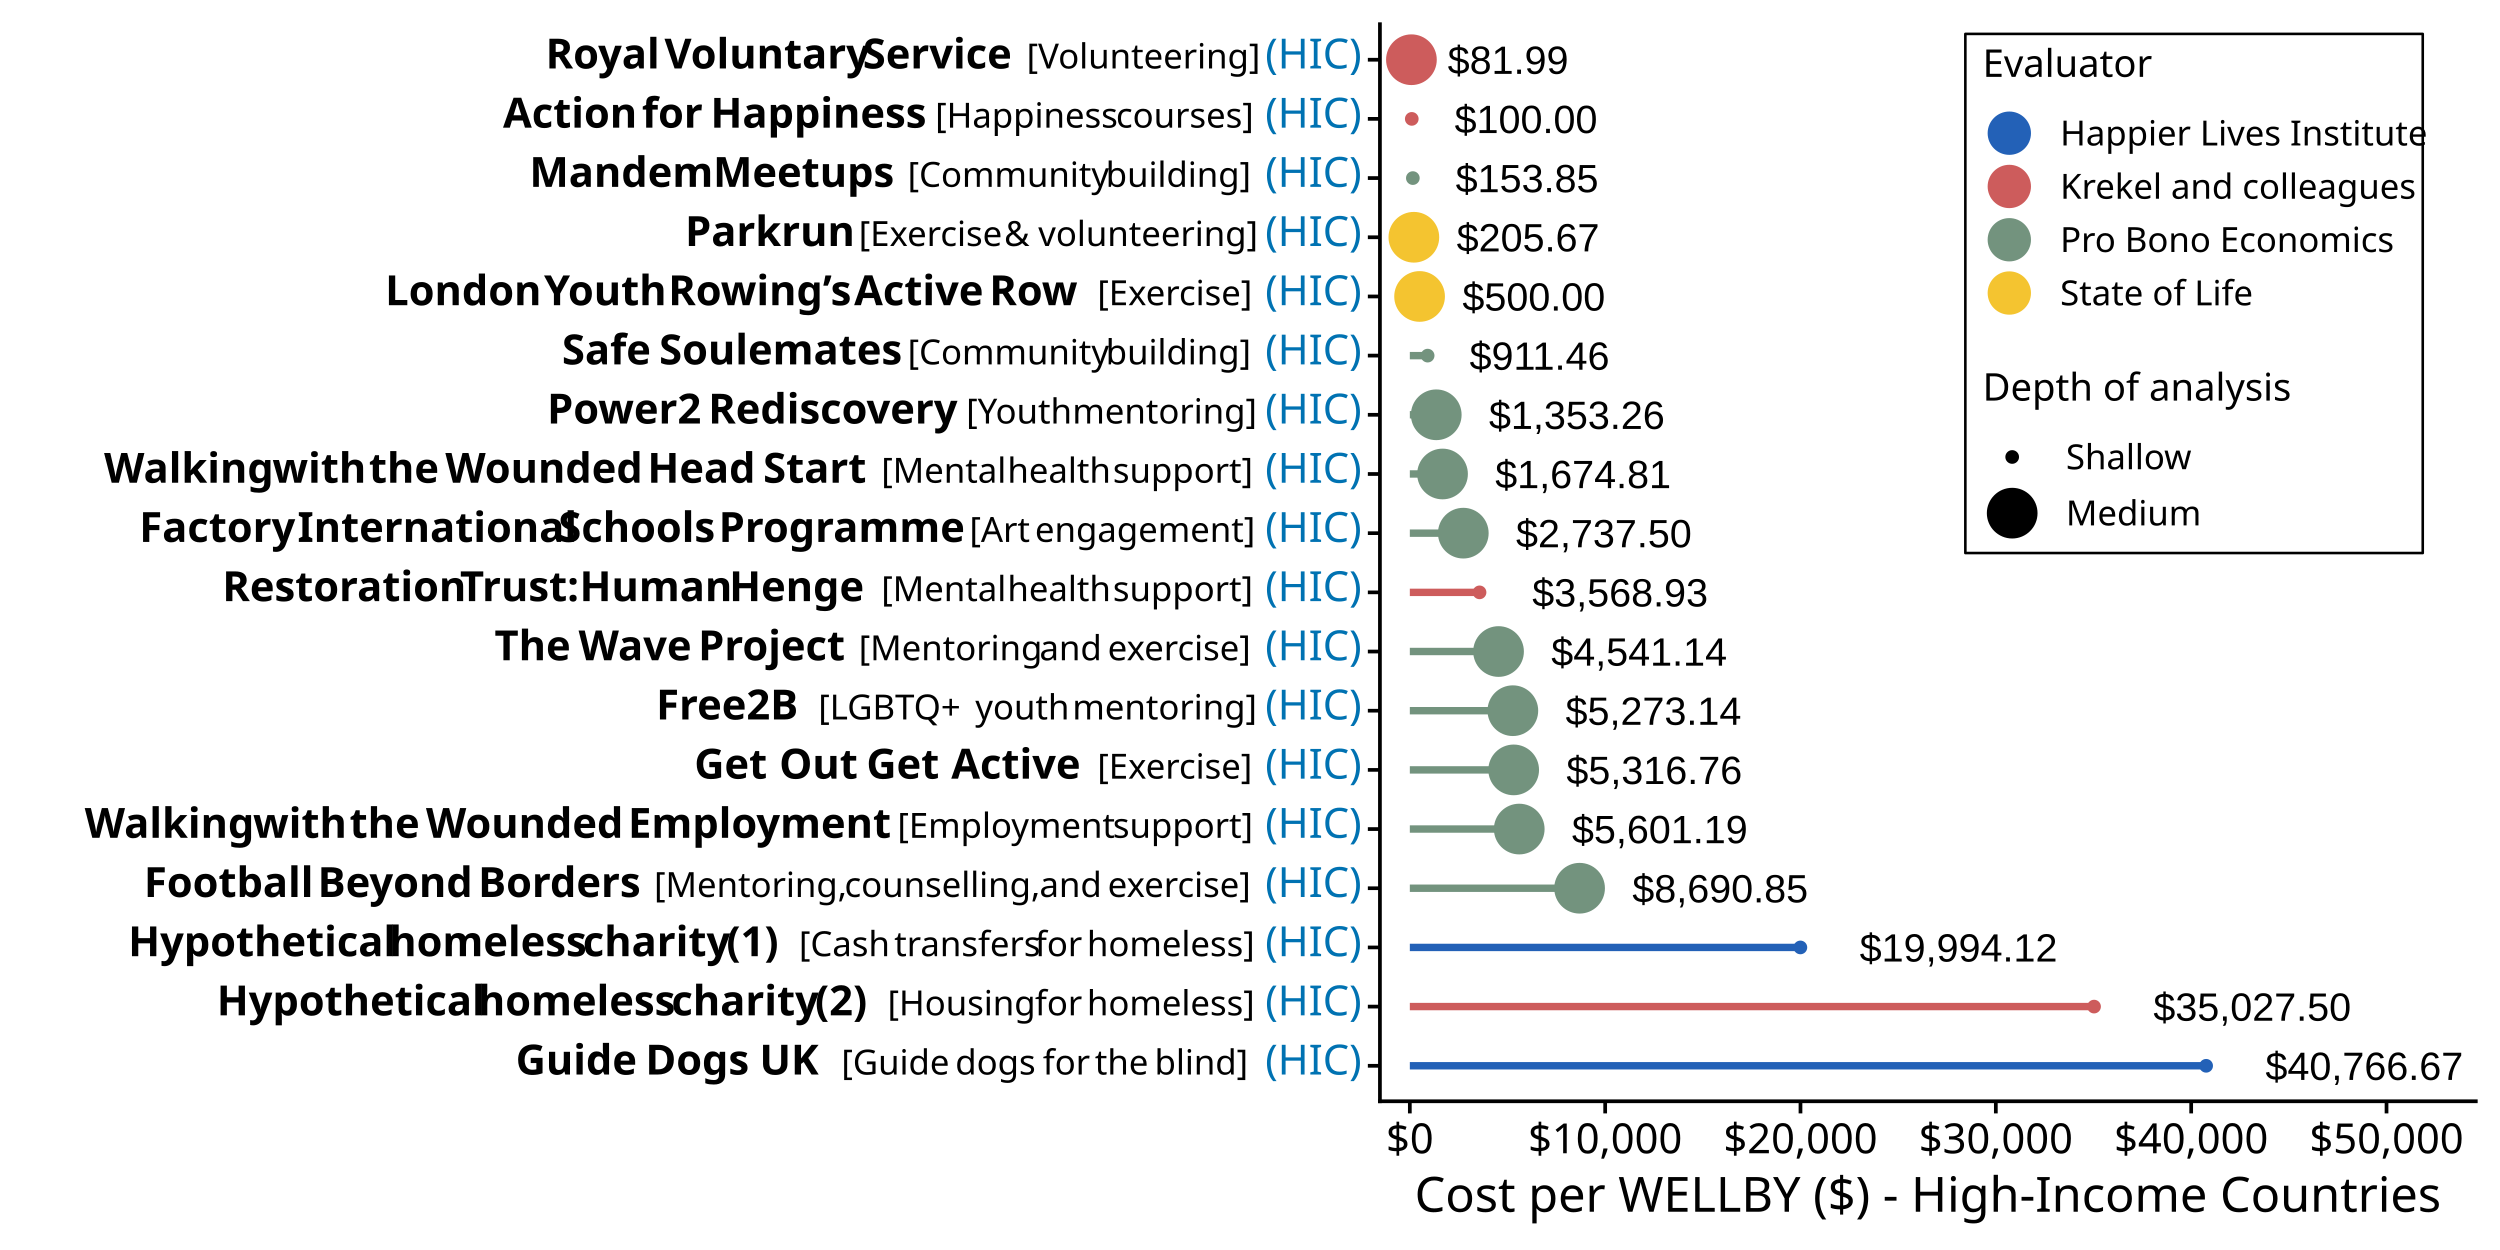
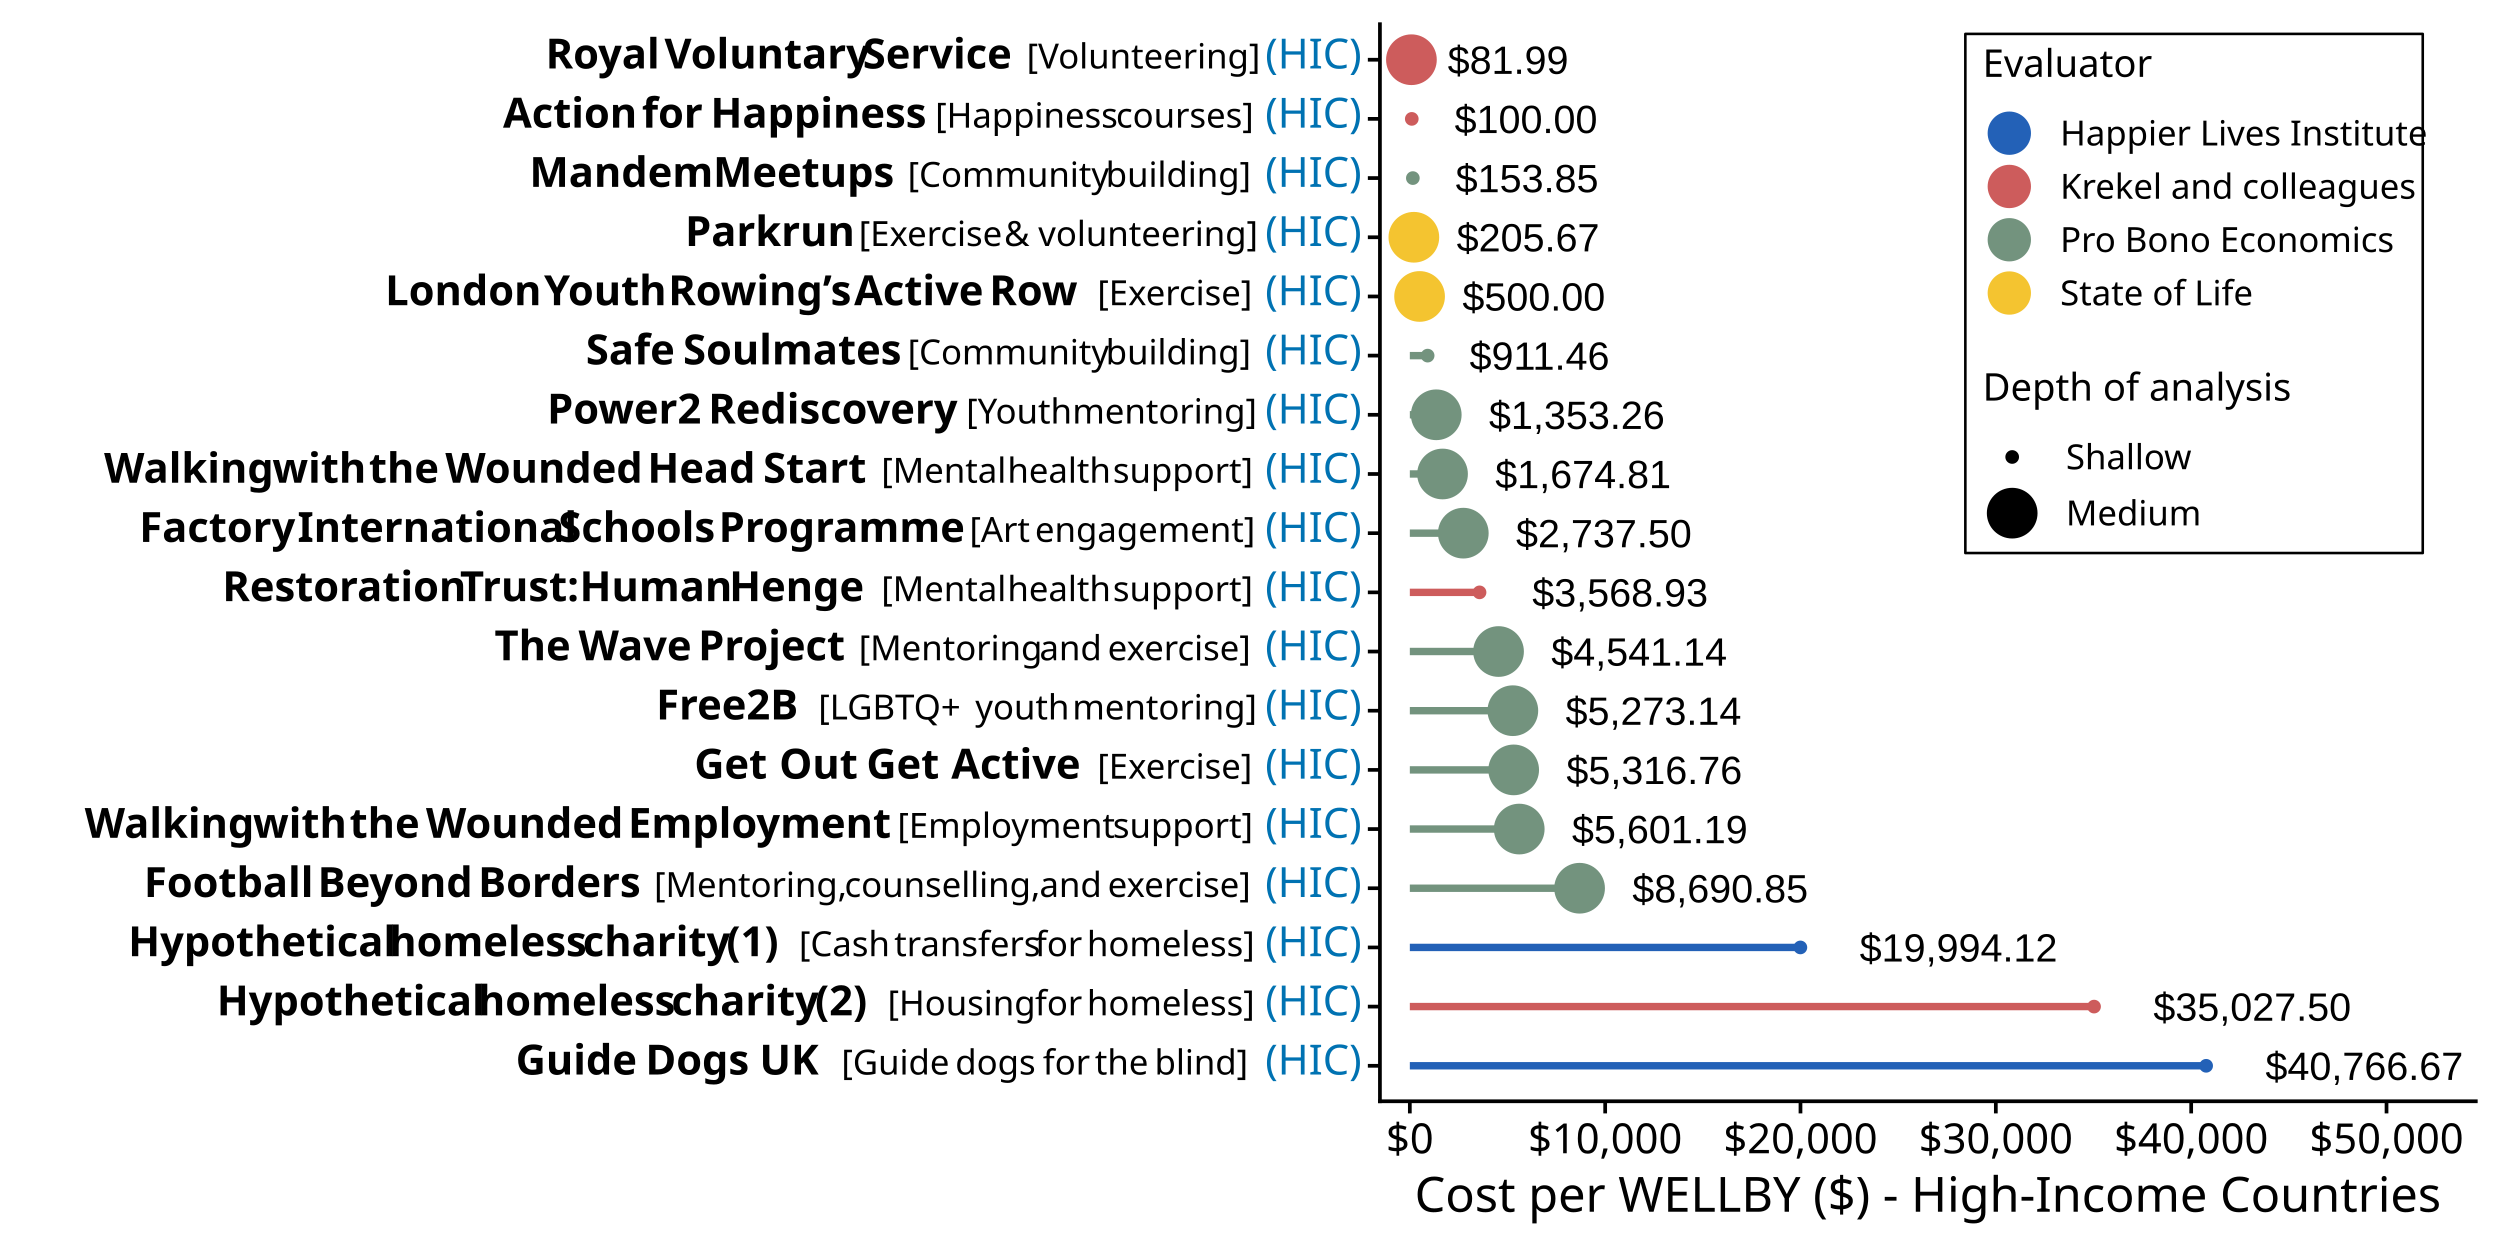
<svg xmlns="http://www.w3.org/2000/svg" width="100%" viewBox="0 0 720.00 360.00">
  <g class="svglite">
    <defs>
      <style type="text/css">
    .svglite line, .svglite polyline, .svglite polygon, .svglite path, .svglite rect, .svglite circle {
      fill: none;
      stroke: #000000;
      stroke-linecap: round;
      stroke-linejoin: round;
      stroke-miterlimit: 10.00;
    }
    .svglite text {
      white-space: pre;
    }
    .svglite g.glyphgroup path {
      fill: inherit;
      stroke: none;
    }
  </style>
    </defs>
    <rect width="100%" height="100%" style="stroke: none; fill: #FFFFFF;" />
    <defs>
      <clipPath id="cpMC4wMHw3MjAuMDB8MC4wMHwzNjAuMDA=">
        <rect x="0.00" y="0.00" width="720.00" height="360.00" />
      </clipPath>
    </defs>
    <g clip-path="url(#cpMC4wMHw3MjAuMDB8MC4wMHwzNjAuMDA=)">
      <rect x="0.00" y="0.00" width="720.00" height="360.00" style="stroke-width: 1.07; stroke: none; fill: #FFFFFF;" />
    </g>
    <defs>
      <clipPath id="cpMzk3LjQyfDcxMy4wM3w2Ljk3fDMxNy4xNw==">
        <rect x="397.42" y="6.97" width="315.60" height="310.20" />
      </clipPath>
    </defs>
    <g clip-path="url(#cpMzk3LjQyfDcxMy4wM3w2Ljk3fDMxNy4xNw==)">
      <rect x="397.42" y="6.97" width="315.60" height="310.20" style="stroke-width: 1.07; stroke: none; fill: #FFFFFF;" />
      <text x="416.93" y="21.27" style="font-size: 11.38px; font-family: &quot;Arial&quot;;" textLength="34.80px" lengthAdjust="spacingAndGlyphs">$81.99</text>
      <text x="418.93" y="38.32" style="font-size: 11.38px; font-family: &quot;Arial&quot;;" textLength="41.12px" lengthAdjust="spacingAndGlyphs">$100.00</text>
      <text x="419.23" y="55.36" style="font-size: 11.38px; font-family: &quot;Arial&quot;;" textLength="41.12px" lengthAdjust="spacingAndGlyphs">$153.85</text>
      <text x="419.52" y="72.40" style="font-size: 11.38px; font-family: &quot;Arial&quot;;" textLength="41.12px" lengthAdjust="spacingAndGlyphs">$205.67</text>
      <text x="421.18" y="89.45" style="font-size: 11.38px; font-family: &quot;Arial&quot;;" textLength="41.12px" lengthAdjust="spacingAndGlyphs">$500.00</text>
      <text x="423.24" y="106.49" style="font-size: 11.38px; font-family: &quot;Arial&quot;;" textLength="40.28px" lengthAdjust="spacingAndGlyphs">$911.46</text>
      <text x="428.83" y="123.54" style="font-size: 11.38px; font-family: &quot;Arial&quot;;" textLength="50.61px" lengthAdjust="spacingAndGlyphs">$1,353.26</text>
      <text x="430.63" y="140.58" style="font-size: 11.38px; font-family: &quot;Arial&quot;;" textLength="50.61px" lengthAdjust="spacingAndGlyphs">$1,674.81</text>
      <text x="436.61" y="157.62" style="font-size: 11.38px; font-family: &quot;Arial&quot;;" textLength="50.61px" lengthAdjust="spacingAndGlyphs">$2,737.50</text>
      <text x="441.29" y="174.67" style="font-size: 11.38px; font-family: &quot;Arial&quot;;" textLength="50.61px" lengthAdjust="spacingAndGlyphs">$3,568.93</text>
      <text x="446.76" y="191.71" style="font-size: 11.38px; font-family: &quot;Arial&quot;;" textLength="50.61px" lengthAdjust="spacingAndGlyphs">$4,541.14</text>
      <text x="450.88" y="208.75" style="font-size: 11.38px; font-family: &quot;Arial&quot;;" textLength="50.61px" lengthAdjust="spacingAndGlyphs">$5,273.14</text>
      <text x="451.12" y="225.80" style="font-size: 11.38px; font-family: &quot;Arial&quot;;" textLength="50.61px" lengthAdjust="spacingAndGlyphs">$5,316.76</text>
      <text x="452.72" y="242.84" style="font-size: 11.38px; font-family: &quot;Arial&quot;;" textLength="50.61px" lengthAdjust="spacingAndGlyphs">$5,601.19</text>
      <text x="470.11" y="259.89" style="font-size: 11.38px; font-family: &quot;Arial&quot;;" textLength="50.61px" lengthAdjust="spacingAndGlyphs">$8,690.85</text>
      <text x="535.59" y="276.93" style="font-size: 11.38px; font-family: &quot;Arial&quot;;" textLength="56.94px" lengthAdjust="spacingAndGlyphs">$19,994.12</text>
      <text x="620.17" y="293.97" style="font-size: 11.38px; font-family: &quot;Arial&quot;;" textLength="56.94px" lengthAdjust="spacingAndGlyphs">$35,027.50</text>
      <text x="652.45" y="311.02" style="font-size: 11.38px; font-family: &quot;Arial&quot;;" textLength="56.94px" lengthAdjust="spacingAndGlyphs">$40,766.67</text>
      <line x1="406.03" y1="17.20" x2="406.49" y2="17.20" style="stroke-width: 2.13; stroke: #CD5C5C; stroke-linecap: butt;" />
      <line x1="406.03" y1="34.24" x2="406.59" y2="34.24" style="stroke-width: 2.13; stroke: #CD5C5C; stroke-linecap: butt;" />
      <line x1="406.03" y1="51.29" x2="406.90" y2="51.29" style="stroke-width: 2.13; stroke: #73937E; stroke-linecap: butt;" />
      <line x1="406.03" y1="68.33" x2="407.19" y2="68.33" style="stroke-width: 2.13; stroke: #F4C430; stroke-linecap: butt;" />
      <line x1="406.03" y1="85.38" x2="408.84" y2="85.38" style="stroke-width: 2.13; stroke: #F4C430; stroke-linecap: butt;" />
      <line x1="406.03" y1="102.42" x2="411.16" y2="102.42" style="stroke-width: 2.13; stroke: #73937E; stroke-linecap: butt;" />
      <line x1="406.03" y1="119.46" x2="413.64" y2="119.46" style="stroke-width: 2.13; stroke: #73937E; stroke-linecap: butt;" />
      <line x1="406.03" y1="136.51" x2="415.45" y2="136.51" style="stroke-width: 2.13; stroke: #73937E; stroke-linecap: butt;" />
      <line x1="406.03" y1="153.55" x2="421.43" y2="153.55" style="stroke-width: 2.13; stroke: #73937E; stroke-linecap: butt;" />
      <line x1="406.03" y1="170.60" x2="426.11" y2="170.60" style="stroke-width: 2.13; stroke: #CD5C5C; stroke-linecap: butt;" />
      <line x1="406.03" y1="187.64" x2="431.58" y2="187.64" style="stroke-width: 2.13; stroke: #73937E; stroke-linecap: butt;" />
      <line x1="406.03" y1="204.68" x2="435.70" y2="204.68" style="stroke-width: 2.13; stroke: #73937E; stroke-linecap: butt;" />
      <line x1="406.03" y1="221.73" x2="435.94" y2="221.73" style="stroke-width: 2.13; stroke: #73937E; stroke-linecap: butt;" />
      <line x1="406.03" y1="238.77" x2="437.54" y2="238.77" style="stroke-width: 2.13; stroke: #73937E; stroke-linecap: butt;" />
      <line x1="406.03" y1="255.81" x2="454.92" y2="255.81" style="stroke-width: 2.13; stroke: #73937E; stroke-linecap: butt;" />
      <line x1="406.03" y1="272.86" x2="518.51" y2="272.86" style="stroke-width: 2.13; stroke: #2361B7; stroke-linecap: butt;" />
      <line x1="406.03" y1="289.90" x2="603.09" y2="289.90" style="stroke-width: 2.13; stroke: #CD5C5C; stroke-linecap: butt;" />
      <line x1="406.03" y1="306.95" x2="635.37" y2="306.95" style="stroke-width: 2.13; stroke: #2361B7; stroke-linecap: butt;" />
      <circle cx="406.49" cy="17.20" r="6.85" style="stroke-width: 0.90; stroke: #CD5C5C; fill: #CD5C5C;" />
      <circle cx="406.59" cy="34.24" r="1.52" style="stroke-width: 0.90; stroke: #CD5C5C; fill: #CD5C5C;" />
      <circle cx="406.90" cy="51.29" r="1.52" style="stroke-width: 0.90; stroke: #73937E; fill: #73937E;" />
      <circle cx="407.19" cy="68.33" r="6.85" style="stroke-width: 0.90; stroke: #F4C430; fill: #F4C430;" />
      <circle cx="408.84" cy="85.38" r="6.85" style="stroke-width: 0.90; stroke: #F4C430; fill: #F4C430;" />
      <circle cx="411.16" cy="102.42" r="1.52" style="stroke-width: 0.90; stroke: #73937E; fill: #73937E;" />
      <circle cx="413.64" cy="119.46" r="6.85" style="stroke-width: 0.90; stroke: #73937E; fill: #73937E;" />
      <circle cx="415.45" cy="136.51" r="6.85" style="stroke-width: 0.90; stroke: #73937E; fill: #73937E;" />
      <circle cx="421.43" cy="153.55" r="6.85" style="stroke-width: 0.90; stroke: #73937E; fill: #73937E;" />
      <circle cx="426.11" cy="170.60" r="1.52" style="stroke-width: 0.90; stroke: #CD5C5C; fill: #CD5C5C;" />
      <circle cx="431.58" cy="187.64" r="6.85" style="stroke-width: 0.90; stroke: #73937E; fill: #73937E;" />
      <circle cx="435.70" cy="204.68" r="6.85" style="stroke-width: 0.90; stroke: #73937E; fill: #73937E;" />
      <circle cx="435.94" cy="221.73" r="6.85" style="stroke-width: 0.90; stroke: #73937E; fill: #73937E;" />
      <circle cx="437.54" cy="238.77" r="6.85" style="stroke-width: 0.90; stroke: #73937E; fill: #73937E;" />
      <circle cx="454.92" cy="255.81" r="6.85" style="stroke-width: 0.90; stroke: #73937E; fill: #73937E;" />
      <circle cx="518.51" cy="272.86" r="1.52" style="stroke-width: 0.90; stroke: #2361B7; fill: #2361B7;" />
      <circle cx="603.09" cy="289.90" r="1.52" style="stroke-width: 0.90; stroke: #CD5C5C; fill: #CD5C5C;" />
      <circle cx="635.37" cy="306.95" r="1.52" style="stroke-width: 0.90; stroke: #2361B7; fill: #2361B7;" />
    </g>
    <g clip-path="url(#cpMC4wMHw3MjAuMDB8MC4wMHwzNjAuMDA=)">
      <polyline points="397.42,317.17 397.42,6.97 " style="stroke-width: 1.07; stroke-linecap: square;" />
      <text x="148.52" y="309.47" style="font-size: 12.00px; font-weight: 900; font-family: &quot;Avenir&quot;;" textLength="33.81px" lengthAdjust="spacingAndGlyphs">Guide</text>
      <text x="185.88" y="309.47" style="font-size: 12.00px; font-weight: 900; font-family: &quot;Avenir&quot;;" textLength="29.31px" lengthAdjust="spacingAndGlyphs">Dogs</text>
      <text x="218.74" y="309.47" style="font-size: 12.00px; font-weight: 900; font-family: &quot;Avenir&quot;;" textLength="16.89px" lengthAdjust="spacingAndGlyphs">UK</text>
      <text x="242.32" y="309.47" style="font-size: 10.00px; font-family: &quot;Avenir&quot;;" textLength="30.02px" lengthAdjust="spacingAndGlyphs">[Guide</text>
      <text x="275.12" y="309.47" style="font-size: 10.00px; font-family: &quot;Avenir&quot;;" textLength="22.42px" lengthAdjust="spacingAndGlyphs">dogs</text>
      <text x="300.32" y="309.47" style="font-size: 10.00px; font-family: &quot;Avenir&quot;;" textLength="12.20px" lengthAdjust="spacingAndGlyphs">for</text>
      <text x="315.31" y="309.47" style="font-size: 10.00px; font-family: &quot;Avenir&quot;;" textLength="14.44px" lengthAdjust="spacingAndGlyphs">the</text>
      <text x="332.52" y="309.47" style="font-size: 10.00px; font-family: &quot;Avenir&quot;;" textLength="25.19px" lengthAdjust="spacingAndGlyphs">blind]</text>
      <text x="364.40" y="309.47" style="font-size: 12.00px;fill: #0072B2; font-family: &quot;Avenir&quot;;" textLength="26.55px" lengthAdjust="spacingAndGlyphs">(HIC)</text>
      <text x="62.45" y="292.42" style="font-size: 12.00px; font-weight: 900; font-family: &quot;Avenir&quot;;" textLength="71.62px" lengthAdjust="spacingAndGlyphs">Hypothetical</text>
      <text x="137.62" y="292.42" style="font-size: 12.00px; font-weight: 900; font-family: &quot;Avenir&quot;;" textLength="52.20px" lengthAdjust="spacingAndGlyphs">homeless</text>
      <text x="193.37" y="292.42" style="font-size: 12.00px; font-weight: 900; font-family: &quot;Avenir&quot;;" textLength="37.81px" lengthAdjust="spacingAndGlyphs">charity</text>
      <text x="234.73" y="292.42" style="font-size: 12.00px; font-weight: 900; font-family: &quot;Avenir&quot;;" textLength="14.20px" lengthAdjust="spacingAndGlyphs">(2)</text>
      <text x="255.62" y="292.42" style="font-size: 10.00px; font-family: &quot;Avenir&quot;;" textLength="39.66px" lengthAdjust="spacingAndGlyphs">[Housing</text>
      <text x="298.06" y="292.42" style="font-size: 10.00px; font-family: &quot;Avenir&quot;;" textLength="12.20px" lengthAdjust="spacingAndGlyphs">for</text>
      <text x="313.04" y="292.42" style="font-size: 10.00px; font-family: &quot;Avenir&quot;;" textLength="44.67px" lengthAdjust="spacingAndGlyphs">homeless]</text>
      <text x="364.40" y="292.42" style="font-size: 12.00px;fill: #0072B2; font-family: &quot;Avenir&quot;;" textLength="26.55px" lengthAdjust="spacingAndGlyphs">(HIC)</text>
      <text x="36.93" y="275.38" style="font-size: 12.00px; font-weight: 900; font-family: &quot;Avenir&quot;;" textLength="71.62px" lengthAdjust="spacingAndGlyphs">Hypothetical</text>
      <text x="112.10" y="275.38" style="font-size: 12.00px; font-weight: 900; font-family: &quot;Avenir&quot;;" textLength="52.20px" lengthAdjust="spacingAndGlyphs">homeless</text>
      <text x="167.85" y="275.38" style="font-size: 12.00px; font-weight: 900; font-family: &quot;Avenir&quot;;" textLength="37.81px" lengthAdjust="spacingAndGlyphs">charity</text>
      <text x="209.21" y="275.38" style="font-size: 12.00px; font-weight: 900; font-family: &quot;Avenir&quot;;" textLength="14.20px" lengthAdjust="spacingAndGlyphs">(1)</text>
      <text x="230.10" y="275.38" style="font-size: 10.00px; font-family: &quot;Avenir&quot;;" textLength="24.66px" lengthAdjust="spacingAndGlyphs">[Cash</text>
      <text x="257.54" y="275.38" style="font-size: 10.00px; font-family: &quot;Avenir&quot;;" textLength="37.73px" lengthAdjust="spacingAndGlyphs">transfers</text>
      <text x="298.06" y="275.38" style="font-size: 10.00px; font-family: &quot;Avenir&quot;;" textLength="12.20px" lengthAdjust="spacingAndGlyphs">for</text>
      <text x="313.04" y="275.38" style="font-size: 10.00px; font-family: &quot;Avenir&quot;;" textLength="44.67px" lengthAdjust="spacingAndGlyphs">homeless]</text>
      <text x="364.40" y="275.38" style="font-size: 12.00px;fill: #0072B2; font-family: &quot;Avenir&quot;;" textLength="26.55px" lengthAdjust="spacingAndGlyphs">(HIC)</text>
      <text x="41.46" y="258.33" style="font-size: 12.00px; font-weight: 900; font-family: &quot;Avenir&quot;;" textLength="46.47px" lengthAdjust="spacingAndGlyphs">Football</text>
      <text x="91.48" y="258.33" style="font-size: 12.00px; font-weight: 900; font-family: &quot;Avenir&quot;;" textLength="42.67px" lengthAdjust="spacingAndGlyphs">Beyond</text>
      <text x="137.70" y="258.33" style="font-size: 12.00px; font-weight: 900; font-family: &quot;Avenir&quot;;" textLength="44.00px" lengthAdjust="spacingAndGlyphs">Borders</text>
      <text x="188.38" y="258.33" style="font-size: 10.00px; font-family: &quot;Avenir&quot;;" textLength="52.05px" lengthAdjust="spacingAndGlyphs">[Mentoring,</text>
      <text x="243.21" y="258.33" style="font-size: 10.00px; font-family: &quot;Avenir&quot;;" textLength="53.38px" lengthAdjust="spacingAndGlyphs">counselling,</text>
      <text x="299.37" y="258.33" style="font-size: 10.00px; font-family: &quot;Avenir&quot;;" textLength="16.86px" lengthAdjust="spacingAndGlyphs">and</text>
      <text x="319.01" y="258.33" style="font-size: 10.00px; font-family: &quot;Avenir&quot;;" textLength="38.70px" lengthAdjust="spacingAndGlyphs">exercise]</text>
      <text x="364.40" y="258.33" style="font-size: 12.00px;fill: #0072B2; font-family: &quot;Avenir&quot;;" textLength="26.55px" lengthAdjust="spacingAndGlyphs">(HIC)</text>
      <text x="24.40" y="241.29" style="font-size: 12.00px; font-weight: 900; font-family: &quot;Avenir&quot;;" textLength="44.92px" lengthAdjust="spacingAndGlyphs">Walking</text>
      <text x="72.87" y="241.29" style="font-size: 12.00px; font-weight: 900; font-family: &quot;Avenir&quot;;" textLength="24.25px" lengthAdjust="spacingAndGlyphs">with</text>
      <text x="100.67" y="241.29" style="font-size: 12.00px; font-weight: 900; font-family: &quot;Avenir&quot;;" textLength="18.47px" lengthAdjust="spacingAndGlyphs">the</text>
      <text x="122.68" y="241.29" style="font-size: 12.00px; font-weight: 900; font-family: &quot;Avenir&quot;;" textLength="54.66px" lengthAdjust="spacingAndGlyphs">Wounded</text>
      <text x="180.88" y="241.29" style="font-size: 12.00px; font-weight: 900; font-family: &quot;Avenir&quot;;" textLength="70.89px" lengthAdjust="spacingAndGlyphs">Employment</text>
      <text x="258.46" y="241.29" style="font-size: 10.00px; font-family: &quot;Avenir&quot;;" textLength="59.27px" lengthAdjust="spacingAndGlyphs">[Employment</text>
      <text x="320.51" y="241.29" style="font-size: 10.00px; font-family: &quot;Avenir&quot;;" textLength="37.20px" lengthAdjust="spacingAndGlyphs">support]</text>
      <text x="364.40" y="241.29" style="font-size: 12.00px;fill: #0072B2; font-family: &quot;Avenir&quot;;" textLength="26.55px" lengthAdjust="spacingAndGlyphs">(HIC)</text>
      <text x="199.95" y="224.25" style="font-size: 12.00px; font-weight: 900; font-family: &quot;Avenir&quot;;" textLength="20.91px" lengthAdjust="spacingAndGlyphs">Get</text>
      <text x="224.40" y="224.25" style="font-size: 12.00px; font-weight: 900; font-family: &quot;Avenir&quot;;" textLength="21.56px" lengthAdjust="spacingAndGlyphs">Out</text>
      <text x="249.51" y="224.25" style="font-size: 12.00px; font-weight: 900; font-family: &quot;Avenir&quot;;" textLength="20.91px" lengthAdjust="spacingAndGlyphs">Get</text>
      <text x="273.96" y="224.25" style="font-size: 12.00px; font-weight: 900; font-family: &quot;Avenir&quot;;" textLength="35.39px" lengthAdjust="spacingAndGlyphs">Active</text>
      <text x="316.04" y="224.25" style="font-size: 10.00px; font-family: &quot;Avenir&quot;;" textLength="41.67px" lengthAdjust="spacingAndGlyphs">[Exercise]</text>
      <text x="364.40" y="224.25" style="font-size: 12.00px;fill: #0072B2; font-family: &quot;Avenir&quot;;" textLength="26.55px" lengthAdjust="spacingAndGlyphs">(HIC)</text>
      <text x="188.98" y="207.20" style="font-size: 12.00px; font-weight: 900; font-family: &quot;Avenir&quot;;" textLength="40.02px" lengthAdjust="spacingAndGlyphs">Free2B</text>
      <text x="235.68" y="207.20" style="font-size: 10.00px; font-family: &quot;Avenir&quot;;" textLength="42.41px" lengthAdjust="spacingAndGlyphs">[LGBTQ+</text>
      <text x="280.87" y="207.20" style="font-size: 10.00px; font-family: &quot;Avenir&quot;;" textLength="25.19px" lengthAdjust="spacingAndGlyphs">youth</text>
      <text x="308.84" y="207.20" style="font-size: 10.00px; font-family: &quot;Avenir&quot;;" textLength="48.88px" lengthAdjust="spacingAndGlyphs">mentoring]</text>
      <text x="364.40" y="207.20" style="font-size: 12.00px;fill: #0072B2; font-family: &quot;Avenir&quot;;" textLength="26.55px" lengthAdjust="spacingAndGlyphs">(HIC)</text>
      <text x="142.42" y="190.16" style="font-size: 12.00px; font-weight: 900; font-family: &quot;Avenir&quot;;" textLength="20.67px" lengthAdjust="spacingAndGlyphs">The</text>
      <text x="166.63" y="190.16" style="font-size: 12.00px; font-weight: 900; font-family: &quot;Avenir&quot;;" textLength="30.89px" lengthAdjust="spacingAndGlyphs">Wave</text>
      <text x="201.07" y="190.16" style="font-size: 12.00px; font-weight: 900; font-family: &quot;Avenir&quot;;" textLength="39.56px" lengthAdjust="spacingAndGlyphs">Project</text>
      <text x="247.32" y="190.16" style="font-size: 10.00px; font-family: &quot;Avenir&quot;;" textLength="49.27px" lengthAdjust="spacingAndGlyphs">[Mentoring</text>
      <text x="299.37" y="190.16" style="font-size: 10.00px; font-family: &quot;Avenir&quot;;" textLength="16.86px" lengthAdjust="spacingAndGlyphs">and</text>
      <text x="319.01" y="190.16" style="font-size: 10.00px; font-family: &quot;Avenir&quot;;" textLength="38.70px" lengthAdjust="spacingAndGlyphs">exercise]</text>
      <text x="364.40" y="190.16" style="font-size: 12.00px;fill: #0072B2; font-family: &quot;Avenir&quot;;" textLength="26.55px" lengthAdjust="spacingAndGlyphs">(HIC)</text>
      <text x="64.04" y="173.12" style="font-size: 12.00px; font-weight: 900; font-family: &quot;Avenir&quot;;" textLength="64.89px" lengthAdjust="spacingAndGlyphs">Restoration</text>
      <text x="132.48" y="173.12" style="font-size: 12.00px; font-weight: 900; font-family: &quot;Avenir&quot;;" textLength="30.89px" lengthAdjust="spacingAndGlyphs">Trust:</text>
      <text x="166.92" y="173.12" style="font-size: 12.00px; font-weight: 900; font-family: &quot;Avenir&quot;;" textLength="39.55px" lengthAdjust="spacingAndGlyphs">Human</text>
      <text x="210.01" y="173.12" style="font-size: 12.00px; font-weight: 900; font-family: &quot;Avenir&quot;;" textLength="37.12px" lengthAdjust="spacingAndGlyphs">Henge</text>
      <text x="253.82" y="173.12" style="font-size: 10.00px; font-family: &quot;Avenir&quot;;" textLength="33.53px" lengthAdjust="spacingAndGlyphs">[Mental</text>
      <text x="290.13" y="173.12" style="font-size: 10.00px; font-family: &quot;Avenir&quot;;" textLength="27.59px" lengthAdjust="spacingAndGlyphs">health</text>
      <text x="320.51" y="173.12" style="font-size: 10.00px; font-family: &quot;Avenir&quot;;" textLength="37.20px" lengthAdjust="spacingAndGlyphs">support]</text>
      <text x="364.40" y="173.12" style="font-size: 12.00px;fill: #0072B2; font-family: &quot;Avenir&quot;;" textLength="26.55px" lengthAdjust="spacingAndGlyphs">(HIC)</text>
      <text x="40.12" y="156.07" style="font-size: 12.00px; font-weight: 900; font-family: &quot;Avenir&quot;;" textLength="42.00px" lengthAdjust="spacingAndGlyphs">Factory</text>
      <text x="85.67" y="156.07" style="font-size: 12.00px; font-weight: 900; font-family: &quot;Avenir&quot;;" textLength="71.59px" lengthAdjust="spacingAndGlyphs">International</text>
      <text x="160.81" y="156.07" style="font-size: 12.00px; font-weight: 900; font-family: &quot;Avenir&quot;;" textLength="42.64px" lengthAdjust="spacingAndGlyphs">Schools</text>
      <text x="206.99" y="156.07" style="font-size: 12.00px; font-weight: 900; font-family: &quot;Avenir&quot;;" textLength="65.53px" lengthAdjust="spacingAndGlyphs">Programme</text>
      <text x="279.21" y="156.07" style="font-size: 10.00px; font-family: &quot;Avenir&quot;;" textLength="16.08px" lengthAdjust="spacingAndGlyphs">[Art</text>
      <text x="298.07" y="156.07" style="font-size: 10.00px; font-family: &quot;Avenir&quot;;" textLength="59.64px" lengthAdjust="spacingAndGlyphs">engagement]</text>
      <text x="364.40" y="156.07" style="font-size: 12.00px;fill: #0072B2; font-family: &quot;Avenir&quot;;" textLength="26.55px" lengthAdjust="spacingAndGlyphs">(HIC)</text>
      <text x="29.98" y="139.03" style="font-size: 12.00px; font-weight: 900; font-family: &quot;Avenir&quot;;" textLength="44.92px" lengthAdjust="spacingAndGlyphs">Walking</text>
      <text x="78.45" y="139.03" style="font-size: 12.00px; font-weight: 900; font-family: &quot;Avenir&quot;;" textLength="24.25px" lengthAdjust="spacingAndGlyphs">with</text>
      <text x="106.24" y="139.03" style="font-size: 12.00px; font-weight: 900; font-family: &quot;Avenir&quot;;" textLength="18.47px" lengthAdjust="spacingAndGlyphs">the</text>
      <text x="128.26" y="139.03" style="font-size: 12.00px; font-weight: 900; font-family: &quot;Avenir&quot;;" textLength="54.66px" lengthAdjust="spacingAndGlyphs">Wounded</text>
      <text x="186.46" y="139.03" style="font-size: 12.00px; font-weight: 900; font-family: &quot;Avenir&quot;;" textLength="29.78px" lengthAdjust="spacingAndGlyphs">Head</text>
      <text x="219.79" y="139.03" style="font-size: 12.00px; font-weight: 900; font-family: &quot;Avenir&quot;;" textLength="27.34px" lengthAdjust="spacingAndGlyphs">Start</text>
      <text x="253.82" y="139.03" style="font-size: 10.00px; font-family: &quot;Avenir&quot;;" textLength="33.53px" lengthAdjust="spacingAndGlyphs">[Mental</text>
      <text x="290.13" y="139.03" style="font-size: 10.00px; font-family: &quot;Avenir&quot;;" textLength="27.59px" lengthAdjust="spacingAndGlyphs">health</text>
      <text x="320.51" y="139.03" style="font-size: 10.00px; font-family: &quot;Avenir&quot;;" textLength="37.20px" lengthAdjust="spacingAndGlyphs">support]</text>
      <text x="364.40" y="139.03" style="font-size: 12.00px;fill: #0072B2; font-family: &quot;Avenir&quot;;" textLength="26.55px" lengthAdjust="spacingAndGlyphs">(HIC)</text>
      <text x="157.57" y="121.98" style="font-size: 12.00px; font-weight: 900; font-family: &quot;Avenir&quot;;" textLength="42.86px" lengthAdjust="spacingAndGlyphs">Power2</text>
      <text x="203.98" y="121.98" style="font-size: 12.00px; font-weight: 900; font-family: &quot;Avenir&quot;;" textLength="67.61px" lengthAdjust="spacingAndGlyphs">Rediscovery</text>
      <text x="278.27" y="121.98" style="font-size: 10.00px; font-family: &quot;Avenir&quot;;" textLength="27.78px" lengthAdjust="spacingAndGlyphs">[Youth</text>
      <text x="308.84" y="121.98" style="font-size: 10.00px; font-family: &quot;Avenir&quot;;" textLength="48.88px" lengthAdjust="spacingAndGlyphs">mentoring]</text>
      <text x="364.40" y="121.98" style="font-size: 12.00px;fill: #0072B2; font-family: &quot;Avenir&quot;;" textLength="26.55px" lengthAdjust="spacingAndGlyphs">(HIC)</text>
-       <text x="161.85" y="104.94" style="font-size: 12.00px; font-weight: 900; font-family: &quot;Avenir&quot;;" textLength="24.44px" lengthAdjust="spacingAndGlyphs">Safe</text>
-       <text x="189.84" y="104.94" style="font-size: 12.00px; font-weight: 900; font-family: &quot;Avenir&quot;;" textLength="64.88px" lengthAdjust="spacingAndGlyphs">Soulemates</text>
+       <text x="168.74" y="104.94" style="font-size: 12.00px; font-weight: 900; font-family: &quot;Avenir&quot;;" textLength="24.44px" lengthAdjust="spacingAndGlyphs">Safe</text>
+       <text x="196.73" y="104.94" style="font-size: 12.00px; font-weight: 900; font-family: &quot;Avenir&quot;;" textLength="57.98px" lengthAdjust="spacingAndGlyphs">Soulmates</text>
      <text x="261.40" y="104.94" style="font-size: 10.00px; font-family: &quot;Avenir&quot;;" textLength="54.27px" lengthAdjust="spacingAndGlyphs">[Community</text>
      <text x="318.45" y="104.94" style="font-size: 10.00px; font-family: &quot;Avenir&quot;;" textLength="39.27px" lengthAdjust="spacingAndGlyphs">building]</text>
      <text x="364.40" y="104.94" style="font-size: 12.00px;fill: #0072B2; font-family: &quot;Avenir&quot;;" textLength="26.55px" lengthAdjust="spacingAndGlyphs">(HIC)</text>
      <text x="110.93" y="87.90" style="font-size: 12.00px; font-weight: 900; font-family: &quot;Avenir&quot;;" textLength="42.20px" lengthAdjust="spacingAndGlyphs">London</text>
      <text x="156.68" y="87.90" style="font-size: 12.00px; font-weight: 900; font-family: &quot;Avenir&quot;;" textLength="32.23px" lengthAdjust="spacingAndGlyphs">Youth</text>
      <text x="192.46" y="87.90" style="font-size: 12.00px; font-weight: 900; font-family: &quot;Avenir&quot;;" textLength="49.98px" lengthAdjust="spacingAndGlyphs">Rowing’s</text>
      <text x="245.99" y="87.90" style="font-size: 12.00px; font-weight: 900; font-family: &quot;Avenir&quot;;" textLength="35.39px" lengthAdjust="spacingAndGlyphs">Active</text>
      <text x="284.93" y="87.90" style="font-size: 12.00px; font-weight: 900; font-family: &quot;Avenir&quot;;" textLength="24.42px" lengthAdjust="spacingAndGlyphs">Row</text>
      <text x="316.04" y="87.90" style="font-size: 10.00px; font-family: &quot;Avenir&quot;;" textLength="41.67px" lengthAdjust="spacingAndGlyphs">[Exercise]</text>
      <text x="364.40" y="87.90" style="font-size: 12.00px;fill: #0072B2; font-family: &quot;Avenir&quot;;" textLength="26.55px" lengthAdjust="spacingAndGlyphs">(HIC)</text>
      <text x="197.31" y="70.85" style="font-size: 12.00px; font-weight: 900; font-family: &quot;Avenir&quot;;" textLength="43.33px" lengthAdjust="spacingAndGlyphs">Parkrun</text>
      <text x="247.32" y="70.85" style="font-size: 10.00px; font-family: &quot;Avenir&quot;;" textLength="39.08px" lengthAdjust="spacingAndGlyphs">[Exercise</text>
      <text x="289.18" y="70.85" style="font-size: 10.00px; font-family: &quot;Avenir&quot;;" textLength="7.05px" lengthAdjust="spacingAndGlyphs">&amp;</text>
      <text x="299.01" y="70.85" style="font-size: 10.00px; font-family: &quot;Avenir&quot;;" textLength="58.70px" lengthAdjust="spacingAndGlyphs">volunteering]</text>
      <text x="364.40" y="70.85" style="font-size: 12.00px;fill: #0072B2; font-family: &quot;Avenir&quot;;" textLength="26.55px" lengthAdjust="spacingAndGlyphs">(HIC)</text>
      <text x="152.49" y="53.81" style="font-size: 12.00px; font-weight: 900; font-family: &quot;Avenir&quot;;" textLength="49.33px" lengthAdjust="spacingAndGlyphs">Mandem</text>
      <text x="205.37" y="53.81" style="font-size: 12.00px; font-weight: 900; font-family: &quot;Avenir&quot;;" textLength="49.34px" lengthAdjust="spacingAndGlyphs">Meetups</text>
      <text x="261.40" y="53.81" style="font-size: 10.00px; font-family: &quot;Avenir&quot;;" textLength="54.27px" lengthAdjust="spacingAndGlyphs">[Community</text>
      <text x="318.45" y="53.81" style="font-size: 10.00px; font-family: &quot;Avenir&quot;;" textLength="39.27px" lengthAdjust="spacingAndGlyphs">building]</text>
      <text x="364.40" y="53.81" style="font-size: 12.00px;fill: #0072B2; font-family: &quot;Avenir&quot;;" textLength="26.55px" lengthAdjust="spacingAndGlyphs">(HIC)</text>
      <text x="144.87" y="36.76" style="font-size: 12.00px; font-weight: 900; font-family: &quot;Avenir&quot;;" textLength="36.47px" lengthAdjust="spacingAndGlyphs">Action</text>
      <text x="184.88" y="36.76" style="font-size: 12.00px; font-weight: 900; font-family: &quot;Avenir&quot;;" textLength="16.20px" lengthAdjust="spacingAndGlyphs">for</text>
      <text x="204.63" y="36.76" style="font-size: 12.00px; font-weight: 900; font-family: &quot;Avenir&quot;;" textLength="58.02px" lengthAdjust="spacingAndGlyphs">Happiness</text>
      <text x="269.34" y="36.76" style="font-size: 10.00px; font-family: &quot;Avenir&quot;;" textLength="49.28px" lengthAdjust="spacingAndGlyphs">[Happiness</text>
      <text x="321.40" y="36.76" style="font-size: 10.00px; font-family: &quot;Avenir&quot;;" textLength="36.31px" lengthAdjust="spacingAndGlyphs">courses]</text>
      <text x="364.40" y="36.76" style="font-size: 12.00px;fill: #0072B2; font-family: &quot;Avenir&quot;;" textLength="26.55px" lengthAdjust="spacingAndGlyphs">(HIC)</text>
      <text x="157.15" y="19.72" style="font-size: 12.00px; font-weight: 900; font-family: &quot;Avenir&quot;;" textLength="30.67px" lengthAdjust="spacingAndGlyphs">Royal</text>
      <text x="191.37" y="19.72" style="font-size: 12.00px; font-weight: 900; font-family: &quot;Avenir&quot;;" textLength="53.58px" lengthAdjust="spacingAndGlyphs">Voluntary</text>
      <text x="248.49" y="19.72" style="font-size: 12.00px; font-weight: 900; font-family: &quot;Avenir&quot;;" textLength="40.48px" lengthAdjust="spacingAndGlyphs">Service</text>
      <text x="295.67" y="19.72" style="font-size: 10.00px; font-family: &quot;Avenir&quot;;" textLength="62.05px" lengthAdjust="spacingAndGlyphs">[Volunteering]</text>
      <text x="364.40" y="19.72" style="font-size: 12.00px;fill: #0072B2; font-family: &quot;Avenir&quot;;" textLength="26.55px" lengthAdjust="spacingAndGlyphs">(HIC)</text>
      <polyline points="393.94,306.95 397.42,306.95 " style="stroke-width: 1.07; stroke-linecap: butt;" />
      <polyline points="393.94,289.90 397.42,289.90 " style="stroke-width: 1.07; stroke-linecap: butt;" />
      <polyline points="393.94,272.86 397.42,272.86 " style="stroke-width: 1.07; stroke-linecap: butt;" />
      <polyline points="393.94,255.81 397.42,255.81 " style="stroke-width: 1.07; stroke-linecap: butt;" />
      <polyline points="393.94,238.77 397.42,238.77 " style="stroke-width: 1.07; stroke-linecap: butt;" />
      <polyline points="393.94,221.73 397.42,221.73 " style="stroke-width: 1.07; stroke-linecap: butt;" />
      <polyline points="393.94,204.68 397.42,204.68 " style="stroke-width: 1.07; stroke-linecap: butt;" />
      <polyline points="393.94,187.64 397.42,187.64 " style="stroke-width: 1.07; stroke-linecap: butt;" />
      <polyline points="393.94,170.60 397.42,170.60 " style="stroke-width: 1.07; stroke-linecap: butt;" />
      <polyline points="393.94,153.55 397.42,153.55 " style="stroke-width: 1.07; stroke-linecap: butt;" />
      <polyline points="393.94,136.51 397.42,136.51 " style="stroke-width: 1.07; stroke-linecap: butt;" />
      <polyline points="393.94,119.46 397.42,119.46 " style="stroke-width: 1.07; stroke-linecap: butt;" />
      <polyline points="393.94,102.42 397.42,102.42 " style="stroke-width: 1.07; stroke-linecap: butt;" />
      <polyline points="393.94,85.38 397.42,85.38 " style="stroke-width: 1.07; stroke-linecap: butt;" />
      <polyline points="393.94,68.33 397.42,68.33 " style="stroke-width: 1.07; stroke-linecap: butt;" />
      <polyline points="393.94,51.29 397.42,51.29 " style="stroke-width: 1.07; stroke-linecap: butt;" />
      <polyline points="393.94,34.24 397.42,34.24 " style="stroke-width: 1.07; stroke-linecap: butt;" />
      <polyline points="393.94,17.20 397.42,17.20 " style="stroke-width: 1.07; stroke-linecap: butt;" />
      <polyline points="397.42,317.17 713.03,317.17 " style="stroke-width: 1.07; stroke-linecap: square;" />
      <polyline points="406.03,320.66 406.03,317.17 " style="stroke-width: 1.07; stroke-linecap: butt;" />
      <polyline points="462.29,320.66 462.29,317.17 " style="stroke-width: 1.07; stroke-linecap: butt;" />
      <polyline points="518.54,320.66 518.54,317.17 " style="stroke-width: 1.07; stroke-linecap: butt;" />
      <polyline points="574.80,320.66 574.80,317.17 " style="stroke-width: 1.07; stroke-linecap: butt;" />
      <polyline points="631.06,320.66 631.06,317.17 " style="stroke-width: 1.07; stroke-linecap: butt;" />
      <polyline points="687.32,320.66 687.32,317.17 " style="stroke-width: 1.07; stroke-linecap: butt;" />
      <text x="406.03" y="332.14" text-anchor="middle" style="font-size: 12.00px; font-family: &quot;Avenir&quot;;" textLength="13.34px" lengthAdjust="spacingAndGlyphs">$0</text>
      <text x="462.29" y="332.14" text-anchor="middle" style="font-size: 12.00px; font-family: &quot;Avenir&quot;;" textLength="43.38px" lengthAdjust="spacingAndGlyphs">$10,000</text>
      <text x="518.54" y="332.14" text-anchor="middle" style="font-size: 12.00px; font-family: &quot;Avenir&quot;;" textLength="43.38px" lengthAdjust="spacingAndGlyphs">$20,000</text>
      <text x="574.80" y="332.14" text-anchor="middle" style="font-size: 12.00px; font-family: &quot;Avenir&quot;;" textLength="43.38px" lengthAdjust="spacingAndGlyphs">$30,000</text>
      <text x="631.06" y="332.14" text-anchor="middle" style="font-size: 12.00px; font-family: &quot;Avenir&quot;;" textLength="43.38px" lengthAdjust="spacingAndGlyphs">$40,000</text>
      <text x="687.32" y="332.14" text-anchor="middle" style="font-size: 12.00px; font-family: &quot;Avenir&quot;;" textLength="43.38px" lengthAdjust="spacingAndGlyphs">$50,000</text>
      <text x="555.22" y="348.99" text-anchor="middle" style="font-size: 14.00px; font-family: &quot;Avenir&quot;;" textLength="285.95px" lengthAdjust="spacingAndGlyphs">Cost per WELLBY ($) - High-Income Countries</text>
      <rect x="566.02" y="9.77" width="131.73" height="149.51" style="stroke-width: 0.75;" />
      <text x="571.00" y="22.13" style="font-size: 11.00px; font-family: &quot;Avenir&quot;;" textLength="45.80px" lengthAdjust="spacingAndGlyphs">Evaluator</text>
      <circle cx="578.68" cy="38.36" r="5.79" style="stroke-width: 0.90; stroke: #2361B7; fill: #2361B7;" />
      <circle cx="578.68" cy="53.70" r="5.79" style="stroke-width: 0.90; stroke: #CD5C5C; fill: #CD5C5C;" />
      <circle cx="578.68" cy="69.05" r="5.79" style="stroke-width: 0.90; stroke: #73937E; fill: #73937E;" />
      <circle cx="578.68" cy="84.39" r="5.79" style="stroke-width: 0.90; stroke: #F4C430; fill: #F4C430;" />
      <text x="593.32" y="41.90" style="font-size: 10.00px; font-family: &quot;Avenir&quot;;" textLength="99.45px" lengthAdjust="spacingAndGlyphs">Happier Lives Institute</text>
      <text x="593.32" y="57.24" style="font-size: 10.00px; font-family: &quot;Avenir&quot;;" textLength="98.00px" lengthAdjust="spacingAndGlyphs">Krekel and colleagues</text>
      <text x="593.32" y="72.58" style="font-size: 10.00px; font-family: &quot;Avenir&quot;;" textLength="92.28px" lengthAdjust="spacingAndGlyphs">Pro Bono Economics</text>
      <text x="593.32" y="87.93" style="font-size: 10.00px; font-family: &quot;Avenir&quot;;" textLength="53.31px" lengthAdjust="spacingAndGlyphs">State of Life</text>
      <text x="571.00" y="115.38" style="font-size: 11.00px; font-family: &quot;Avenir&quot;;" textLength="84.11px" lengthAdjust="spacingAndGlyphs">Depth of analysis</text>
      <circle cx="579.51" cy="131.61" r="1.52" style="stroke-width: 0.90; fill: #000000;" />
      <circle cx="579.51" cy="147.79" r="6.85" style="stroke-width: 0.90; fill: #000000;" />
      <text x="594.99" y="135.15" style="font-size: 10.00px; font-family: &quot;Avenir&quot;;" textLength="34.28px" lengthAdjust="spacingAndGlyphs">Shallow</text>
      <text x="594.99" y="151.32" style="font-size: 10.00px; font-family: &quot;Avenir&quot;;" textLength="37.06px" lengthAdjust="spacingAndGlyphs">Medium</text>
    </g>
  </g>
</svg>
